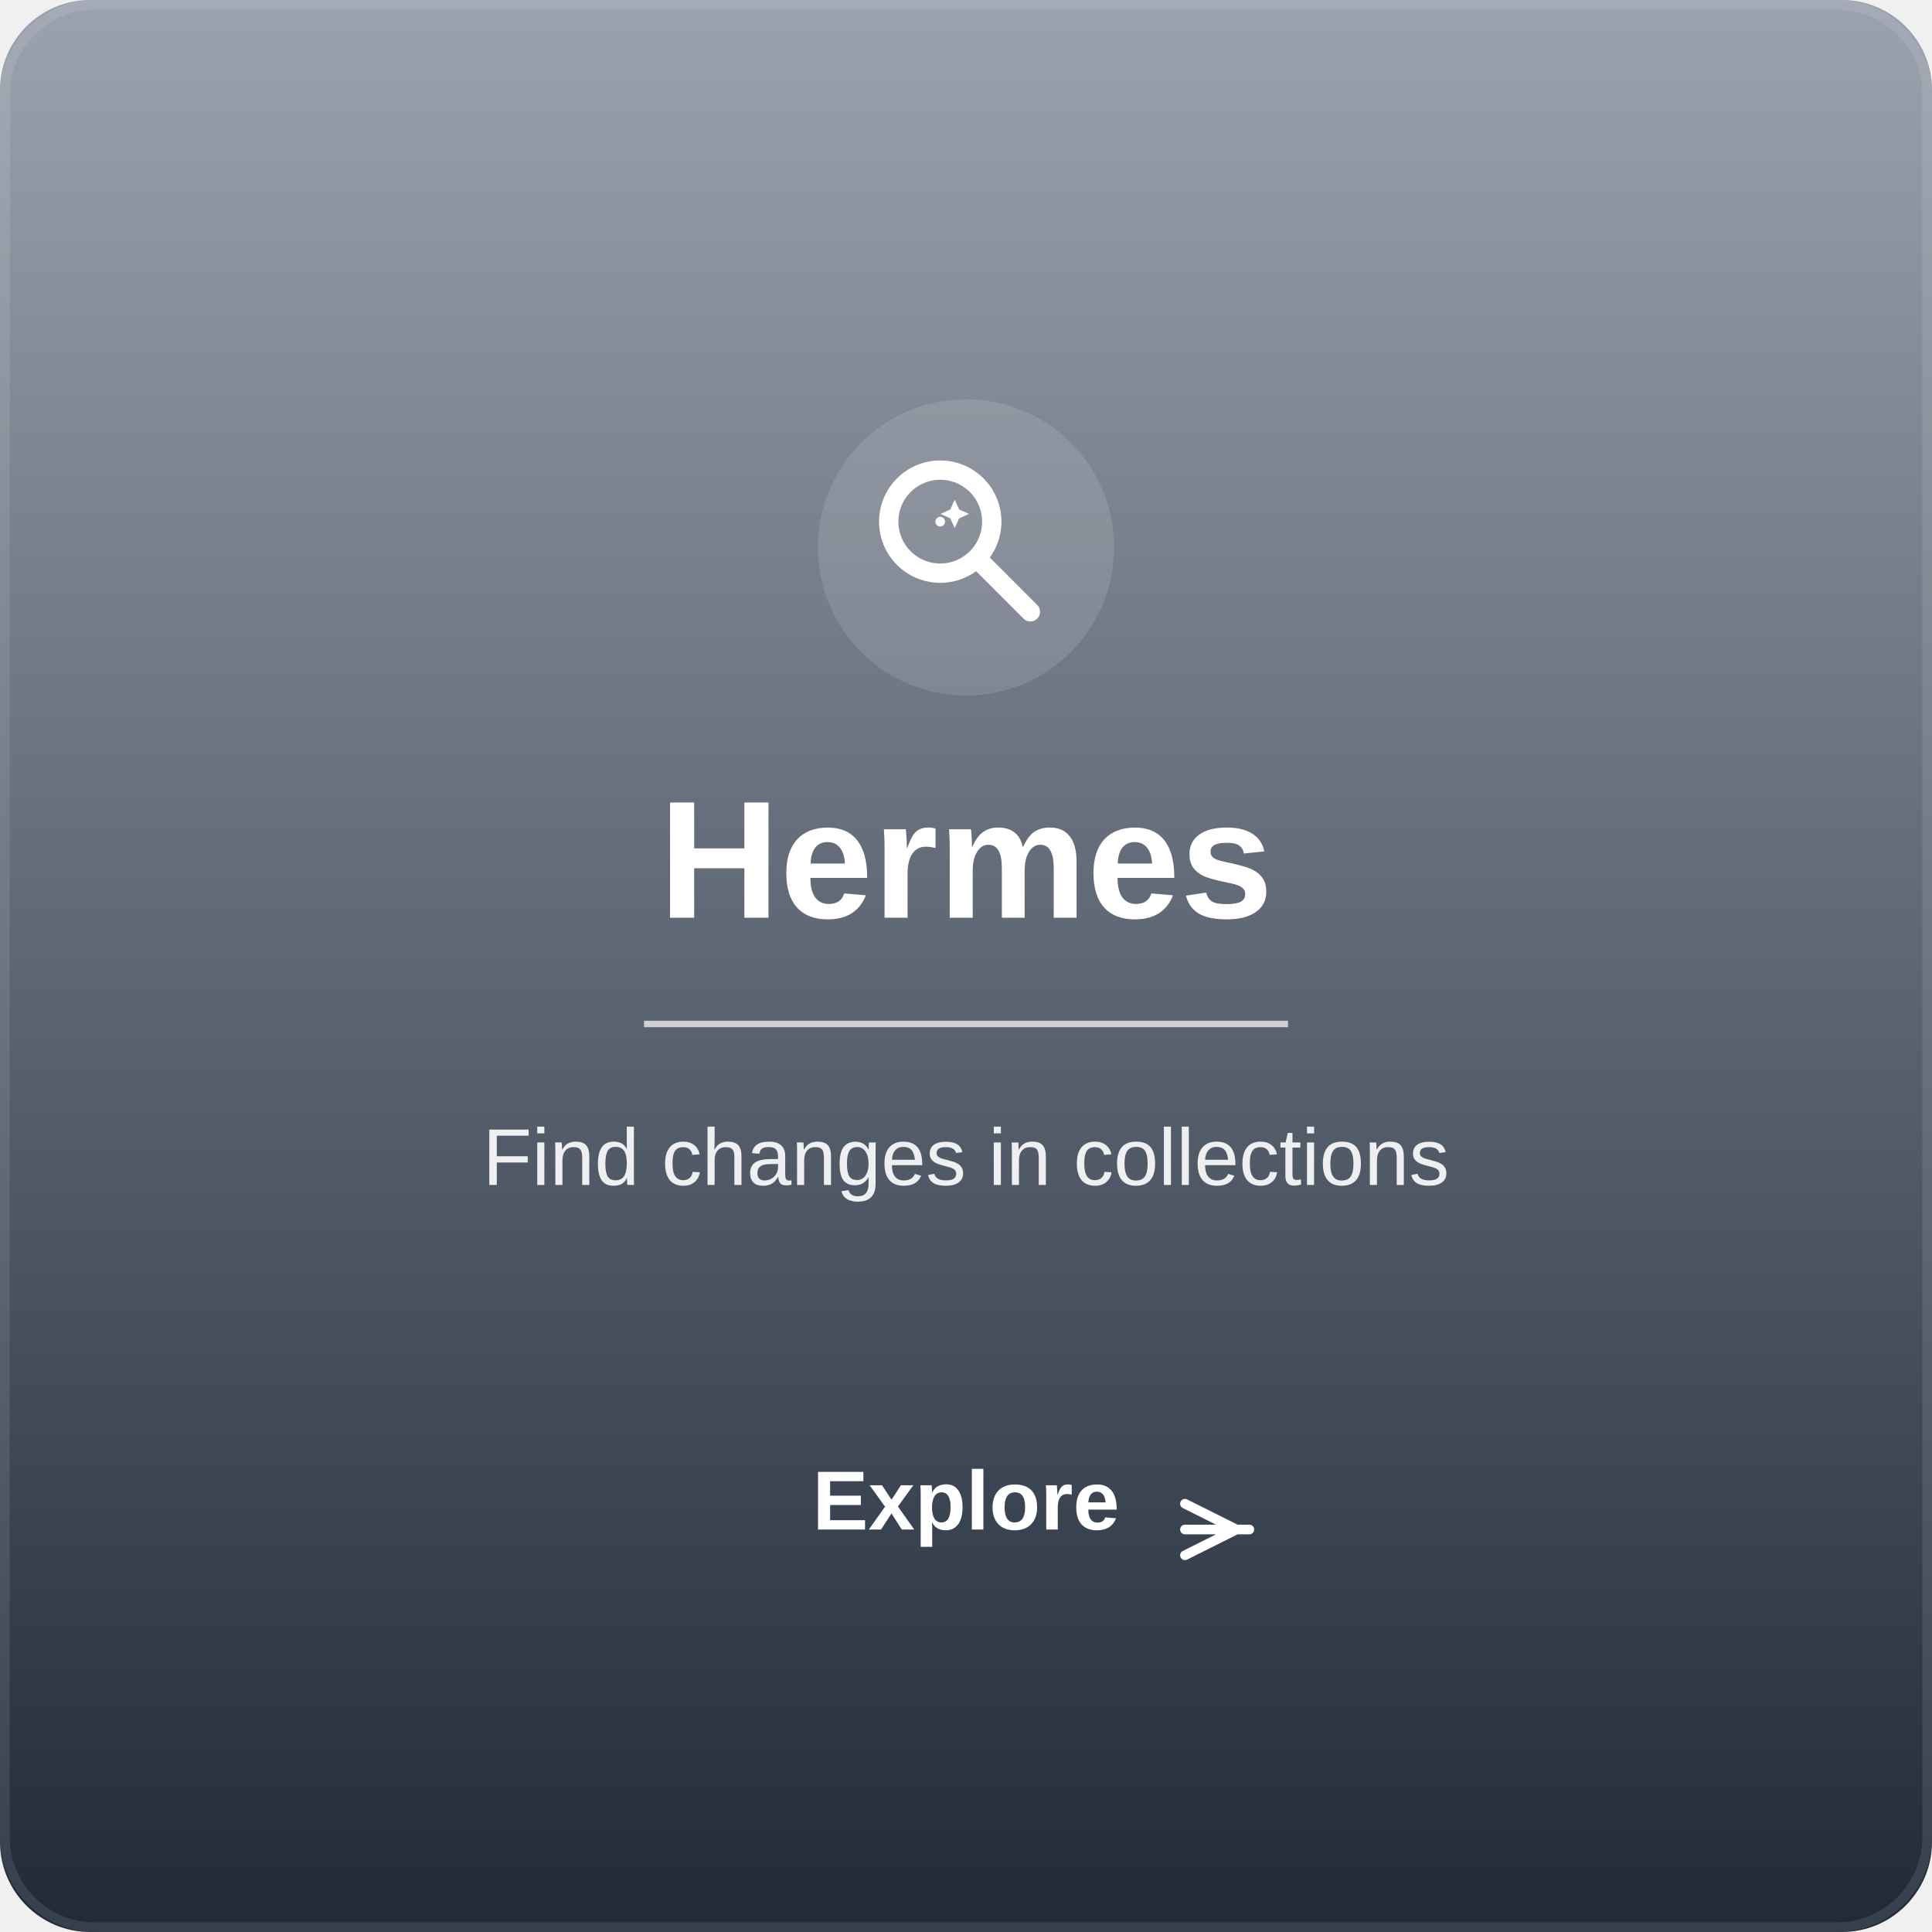
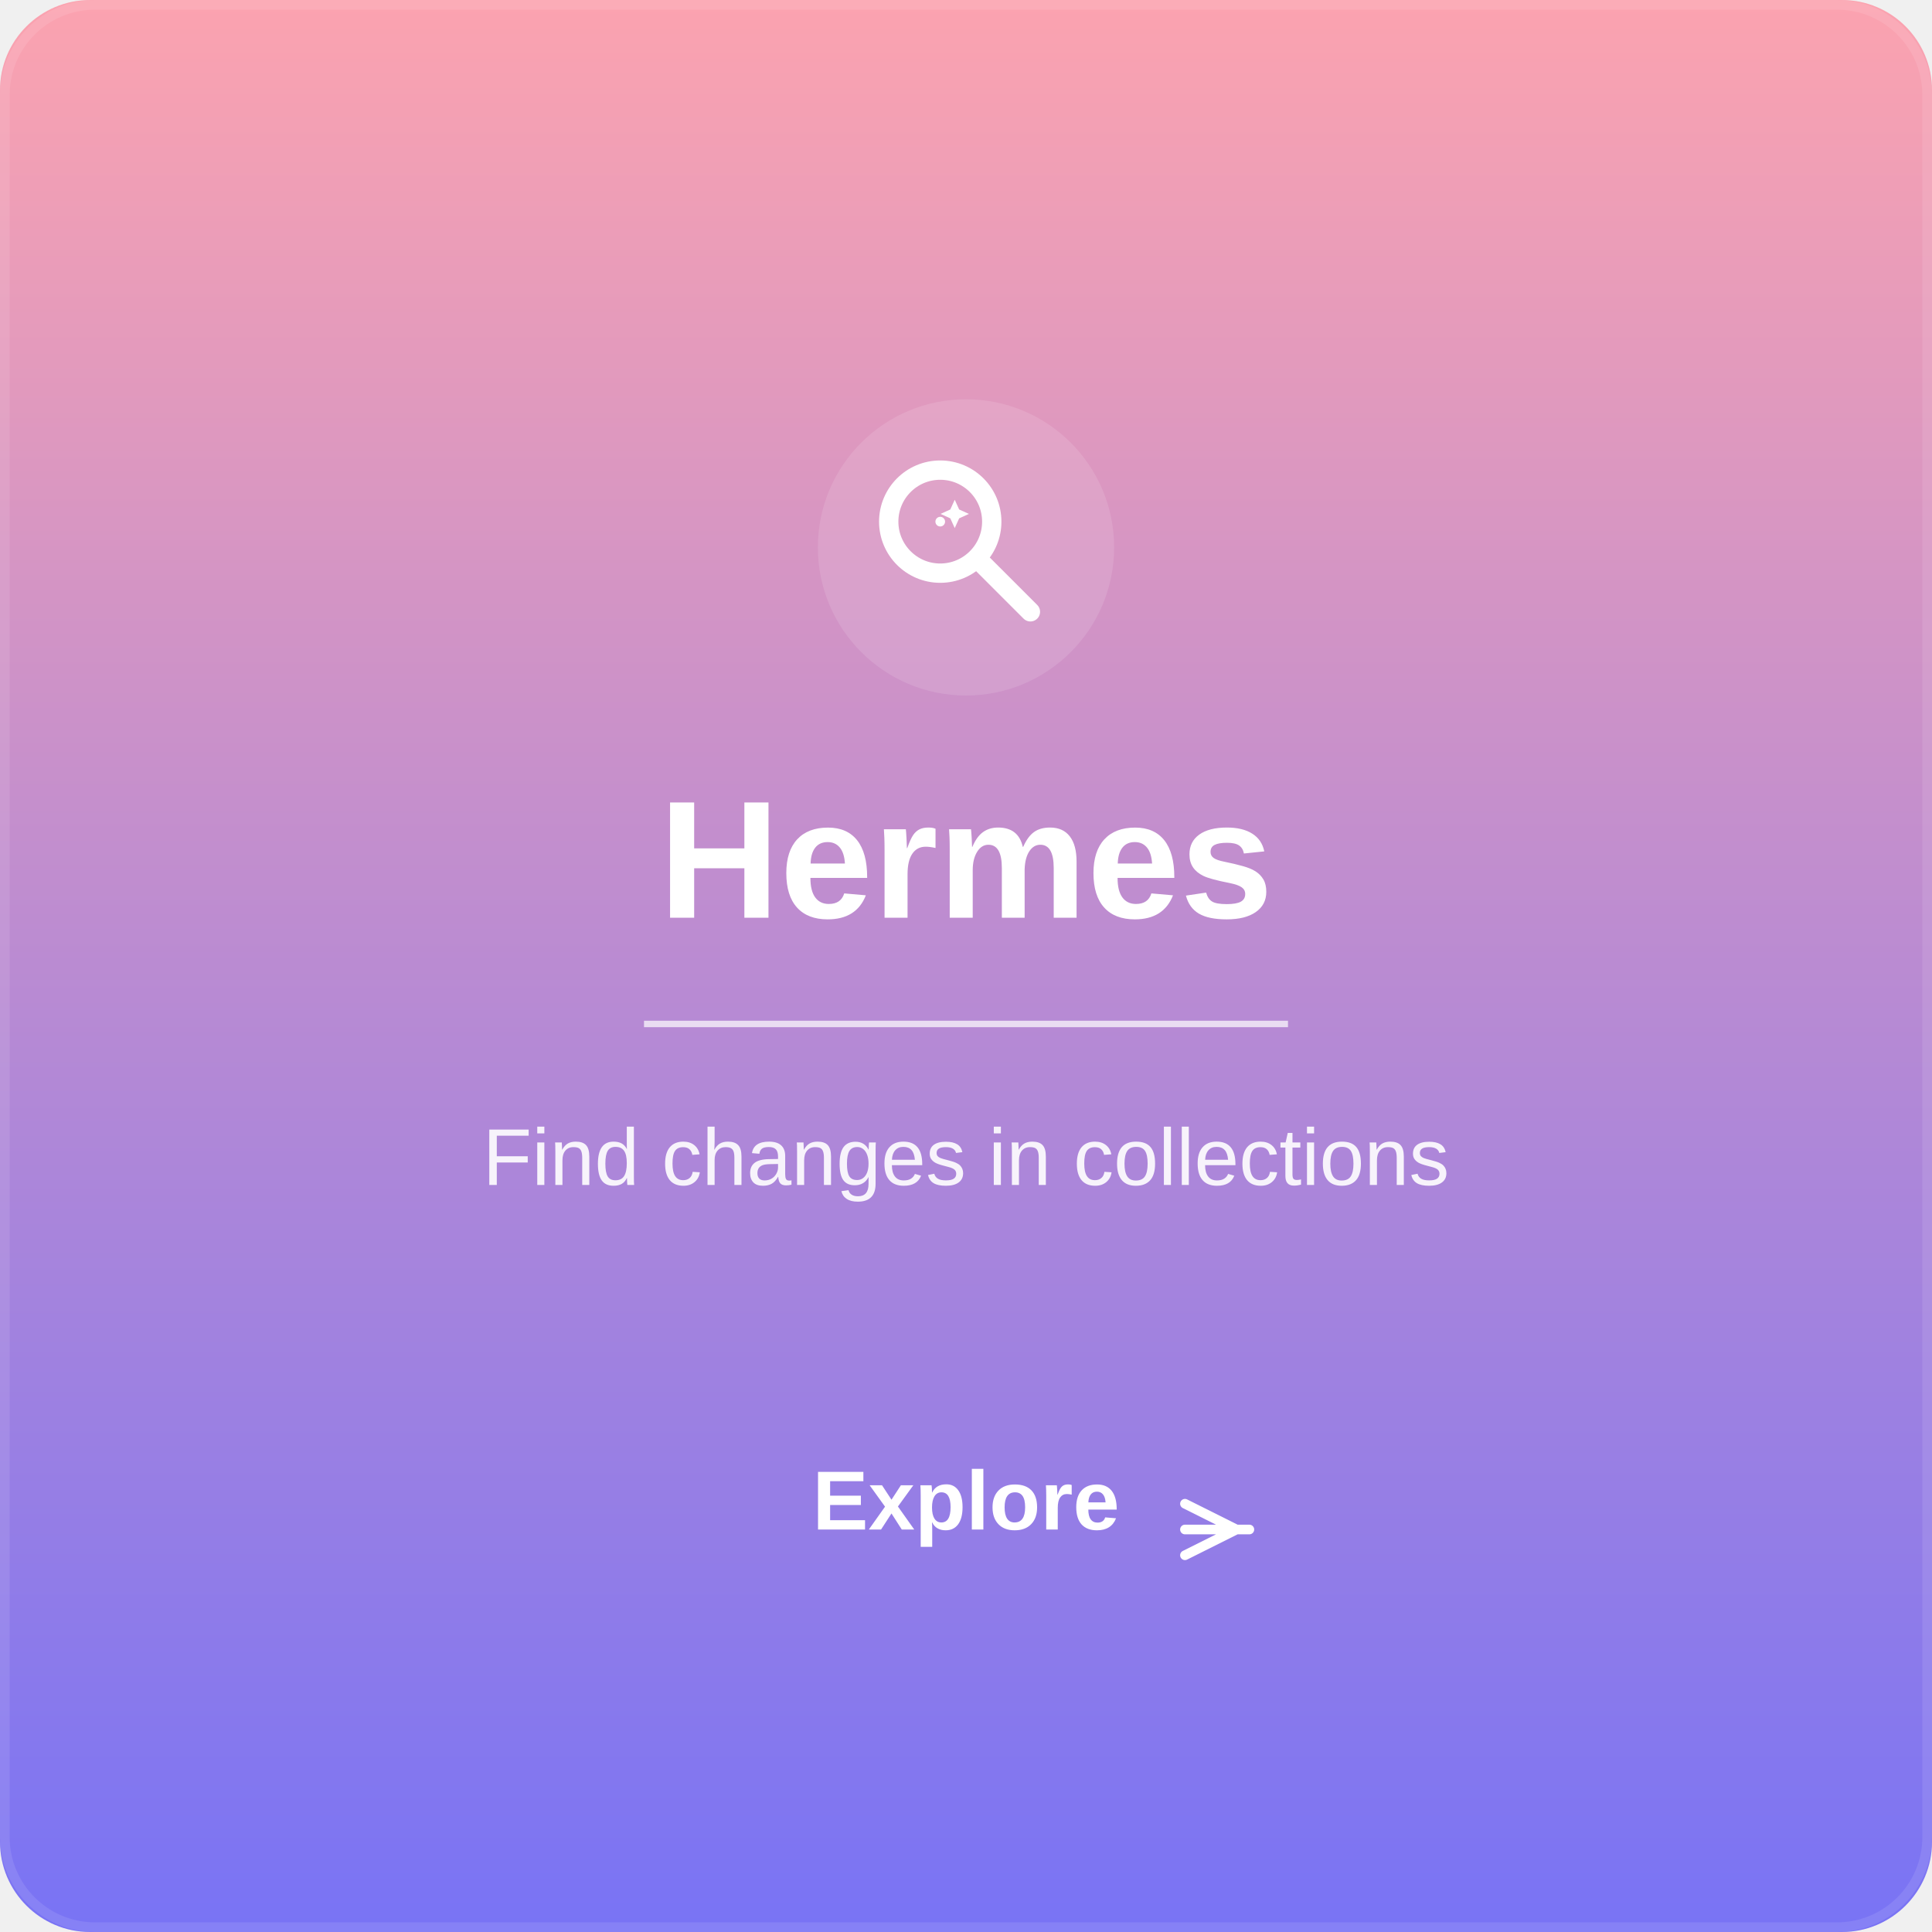
<svg xmlns="http://www.w3.org/2000/svg" width="600" height="600" viewBox="0 0 600 600">
  <defs>
    <linearGradient id="bgGradient" x1="0%" y1="0%" x2="0%" y2="100%">
-       <stop offset="0%" stop-color="#9CA3AF" />
-       <stop offset="100%" stop-color="#1F2937" />
+       <stop offset="0%" stop-color="#FCA3AF" />
+       <stop offset="100%" stop-color="#7873f5" />
    </linearGradient>
    <clipPath id="cardClip">
      <rect x="0" y="0" width="600" height="600" rx="28" ry="28" />
    </clipPath>
  </defs>
  <g clip-path="url(#cardClip)">
    <rect x="0" y="0" width="600" height="600" fill="url(#bgGradient)" />
    <circle cx="300" cy="170" r="46" fill="#FFFFFF" opacity="0.12" />
    <g transform="translate(300,170)">
      <g fill="none" stroke="#FFFFFF" stroke-width="6" stroke-linecap="round" stroke-linejoin="round">
        <circle cx="-8" cy="-8" r="16" />
        <line x1="4" y1="4" x2="20" y2="20" />
        <circle cx="-8" cy="-8" r="1.5" fill="#FFFFFF" stroke="none" />
      </g>
      <path d="M-10 -16 l2.5 5.5 L-2 -8 l-5.5 2.5 L-10 0 l-2.5 -5.5 L-18 -8 l5.5 -2.5 Z" fill="#FFFFFF" stroke="none" transform="translate(2,-6) scale(0.55)" />
    </g>
    <text x="300" y="285" text-anchor="middle" font-family="Arial, Helvetica, sans-serif" font-weight="800" font-size="52" fill="#FFFFFF">Hermes</text>
    <line x1="200" y1="318" x2="400" y2="318" stroke="#FFFFFF" stroke-width="2" opacity="0.7" />
    <text x="300" y="368" text-anchor="middle" font-family="Arial, Helvetica, sans-serif" font-weight="400" font-size="25" fill="#FFFFFF" opacity="0.9">Find changes in collections</text>
    <text x="300" y="475" text-anchor="middle" font-family="Arial, Helvetica, sans-serif" font-weight="700" font-size="26" fill="#FFFFFF">Explore</text>
    <path d="M368 467 l16 8 l-16 8 M368 475 h20" stroke="#FFFFFF" stroke-width="3" fill="none" stroke-linecap="round" stroke-linejoin="round" />
  </g>
  <rect x="1.5" y="1.5" width="597" height="597" rx="28" ry="28" fill="none" stroke="#FFFFFF" stroke-opacity="0.1" stroke-width="3" />
</svg>
